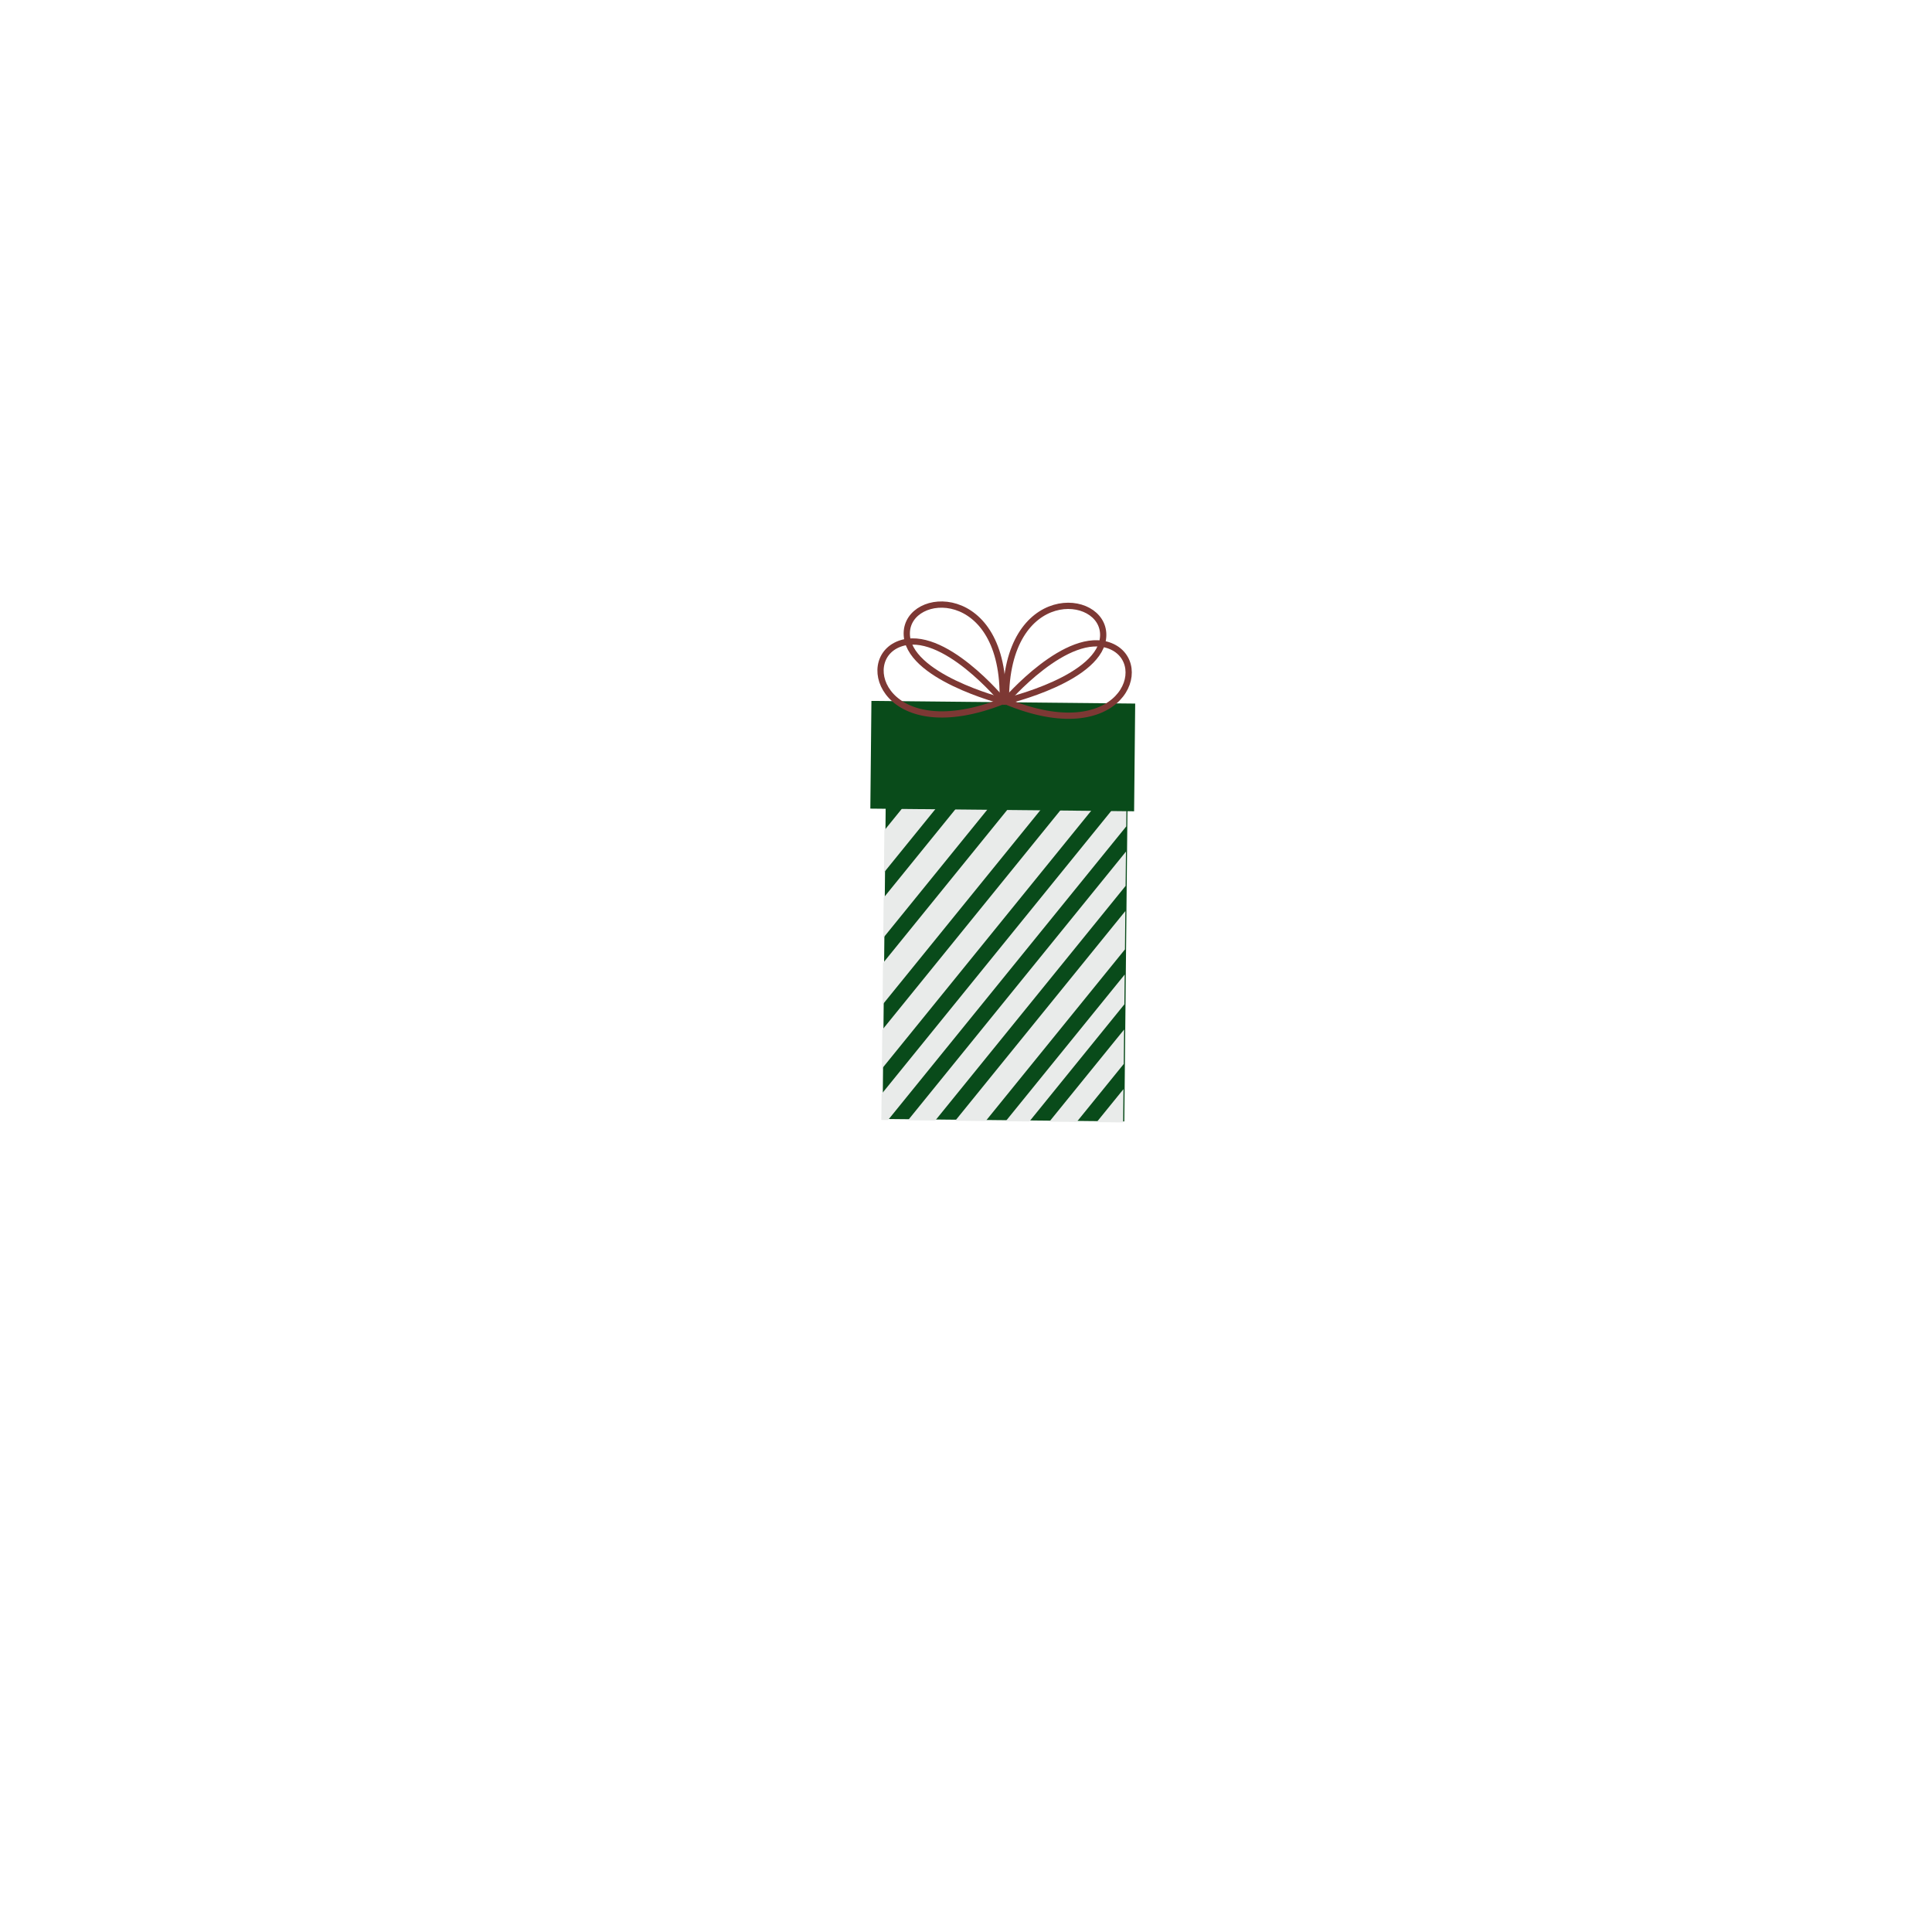
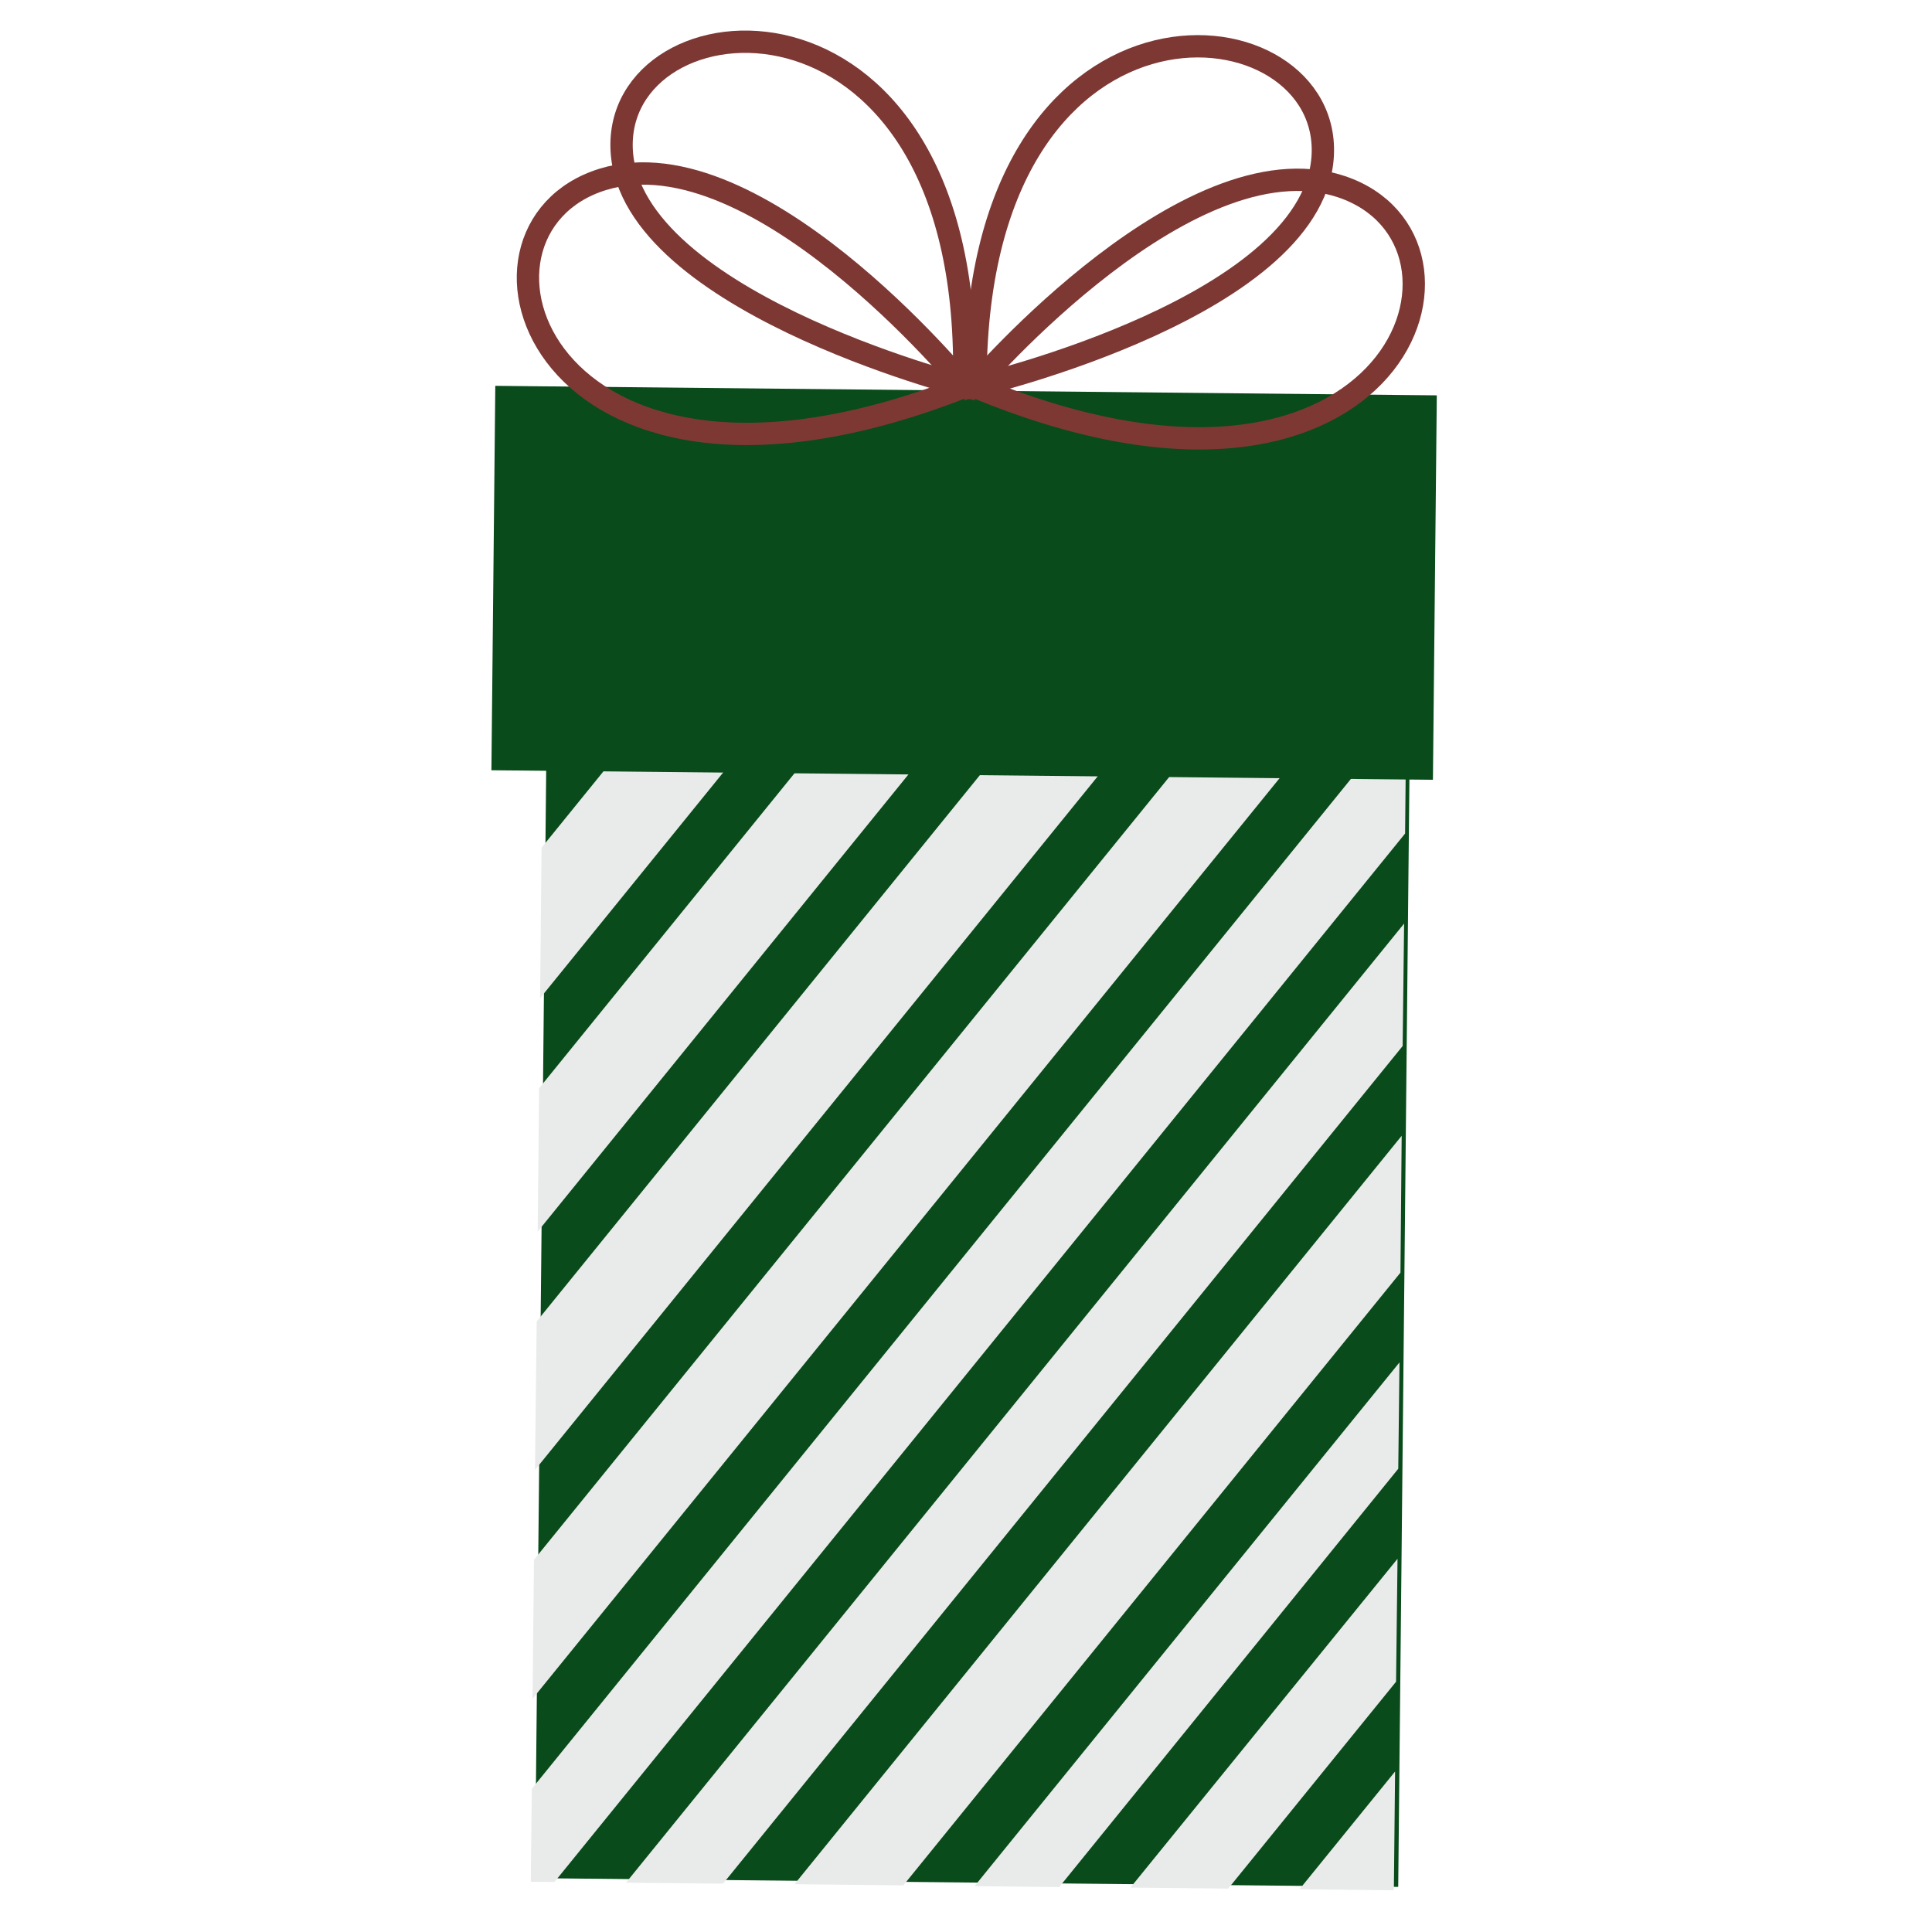
<svg xmlns="http://www.w3.org/2000/svg" version="1.1" id="Layer_1" x="0px" y="0px" viewBox="0 0 792 792" style="enable-background:new 0 0 792 792;" xml:space="preserve">
  <style type="text/css">
	.st0{fill:#094B1A;}
	.st1{fill:#E9EBEA;}
- 	.st2{fill:none;stroke:#7D3834;stroke-width:2.564;stroke-miterlimit:10;}
- 	.st3{fill:none;stroke:#7D3834;stroke-width:0.89;stroke-miterlimit:10;}
+ 	.st2{fill:none;stroke:#7D3834;stroke-width:9.154;stroke-miterlimit:10;}
+ 	.st3{fill:none;stroke:#7D3834;stroke-width:3.177;stroke-miterlimit:10;}
</style>
  <g>
-     <rect x="335.28" y="332.79" transform="matrix(0.0101 -0.9999 0.9999 0.0101 25.64 790.6033)" class="st0" width="153.68" height="99.13" />
+     <rect x="124.7" y="320.5" transform="matrix(1.010050e-02 -0.9999 0.9999 1.010050e-02 -102.4114 891.3768)" class="st0" width="548.6" height="353.9" />
    <g>
-       <polygon class="st1" points="460.92,411.72 461.05,399.51 412.27,459.64 421.97,459.74   " />
-       <polygon class="st1" points="460.42,460.02 460.56,446.47 449.57,460.01 460.34,460.12   " />
-       <polygon class="st1" points="460.67,436.16 460.82,422.04 430.16,459.82 441.38,459.93   " />
-       <polygon class="st1" points="461.84,324.66 361.41,448.45 361.29,459.13 364.03,459.15 461.69,338.78   " />
-       <polygon class="st1" points="461.43,363.16 461.58,349.1 372.22,459.24 383.39,459.35   " />
-       <polygon class="st1" points="461.16,389.19 461.32,373.48 391.59,459.43 404.07,459.56   " />
-       <polygon class="st1" points="447.42,306.31 433.87,306.17 361.97,394.8 361.79,411.85   " />
-       <polygon class="st1" points="425.68,306.09 412.59,305.95 362.25,368 362.08,384.48   " />
-       <polygon class="st1" points="382.45,305.65 366.78,305.49 362.85,310.34 362.65,330.06   " />
-       <polygon class="st1" points="361.68,422.16 361.51,438.13 461.94,314.34 462.03,306.45 455.61,306.39   " />
-       <polygon class="st1" points="404.39,305.87 390.64,305.73 362.54,340.38 362.36,357.68   " />
+       <polygon class="st1" points="573.2,602.1 573.7,558.5 399.5,773.2 434.2,773.6   " />
+       <polygon class="st1" points="571.4,774.6 571.9,726.2 532.7,774.5 571.1,774.9   " />
+       <polygon class="st1" points="572.3,689.4 572.9,639 463.4,773.8 503.5,774.2   " />
+       <polygon class="st1" points="576.5,291.3 218,733.3 217.6,771.4 227.3,771.5 576,341.7   " />
+       <polygon class="st1" points="575,428.8 575.6,378.6 256.6,771.8 296.4,772.2   " />
+       <polygon class="st1" points="574.1,521.7 574.6,465.6 325.7,772.4 370.3,772.9   " />
+       <polygon class="st1" points="525,225.8 476.7,225.3 220,541.7 219.3,602.6   " />
+       <polygon class="st1" points="447.4,225 400.7,224.5 221,446.1 220.4,504.9   " />
+       <polygon class="st1" points="293.1,223.5 237.2,222.9 223.1,240.2 222.4,310.6   " />
+       <polygon class="st1" points="218.9,639.4 218.3,696.4 576.9,254.5 577.2,226.3 554.3,226.1   " />
+       <polygon class="st1" points="371.4,224.3 322.3,223.8 222,347.5 221.4,409.2   " />
    </g>
-     <rect x="388.99" y="255.84" transform="matrix(0.0101 -0.9999 0.9999 0.0101 97.0403 717.8494)" class="st0" width="44.16" height="108.14" />
+     <rect x="316.4" y="45.8" transform="matrix(1.010050e-02 -0.9999 0.9999 1.010050e-02 152.4575 631.6616)" class="st0" width="157.6" height="386" />
    <g>
      <g>
-         <path class="st2" d="M412.36,287.4c-0.24-48.17,40.08-44.75,39.89-27.02S412.36,287.4,412.36,287.4z" />
-         <path class="st2" d="M412.2,287.43c47.54,19.84,60.61-15.55,42.99-22.62S412.2,287.43,412.2,287.43z" />
+         <path class="st2" d="M399.9,158.3C399-13.6,542.9-1.4,542.3,61.9S399.9,158.3,399.9,158.3z" />
+         <path class="st2" d="M399.3,158.4c169.7,70.8,216.4-55.5,153.5-80.8S399.3,158.4,399.3,158.4z" />
      </g>
      <g>
-         <path class="st2" d="M411.04,287.39c1.25-48.15-39.14-45.55-39.32-27.82S411.04,287.39,411.04,287.39z" />
-         <path class="st2" d="M411.2,287.42c-47.95,18.88-60.27-16.76-42.51-23.48C386.46,257.23,411.2,287.42,411.2,287.42z" />
+         <path class="st2" d="M395.2,158.3C399.6-13.6,255.4-4.3,254.8,59S395.2,158.3,395.2,158.3z" />
+         <path class="st2" d="M395.7,158.4C224.6,225.8,180.6,98.6,244,74.6C307.4,50.6,395.7,158.4,395.7,158.4z" />
      </g>
    </g>
-     <path class="st3" d="M465.77,249.83" />
+     <path class="st3" d="M590.5,24.2" />
  </g>
</svg>
